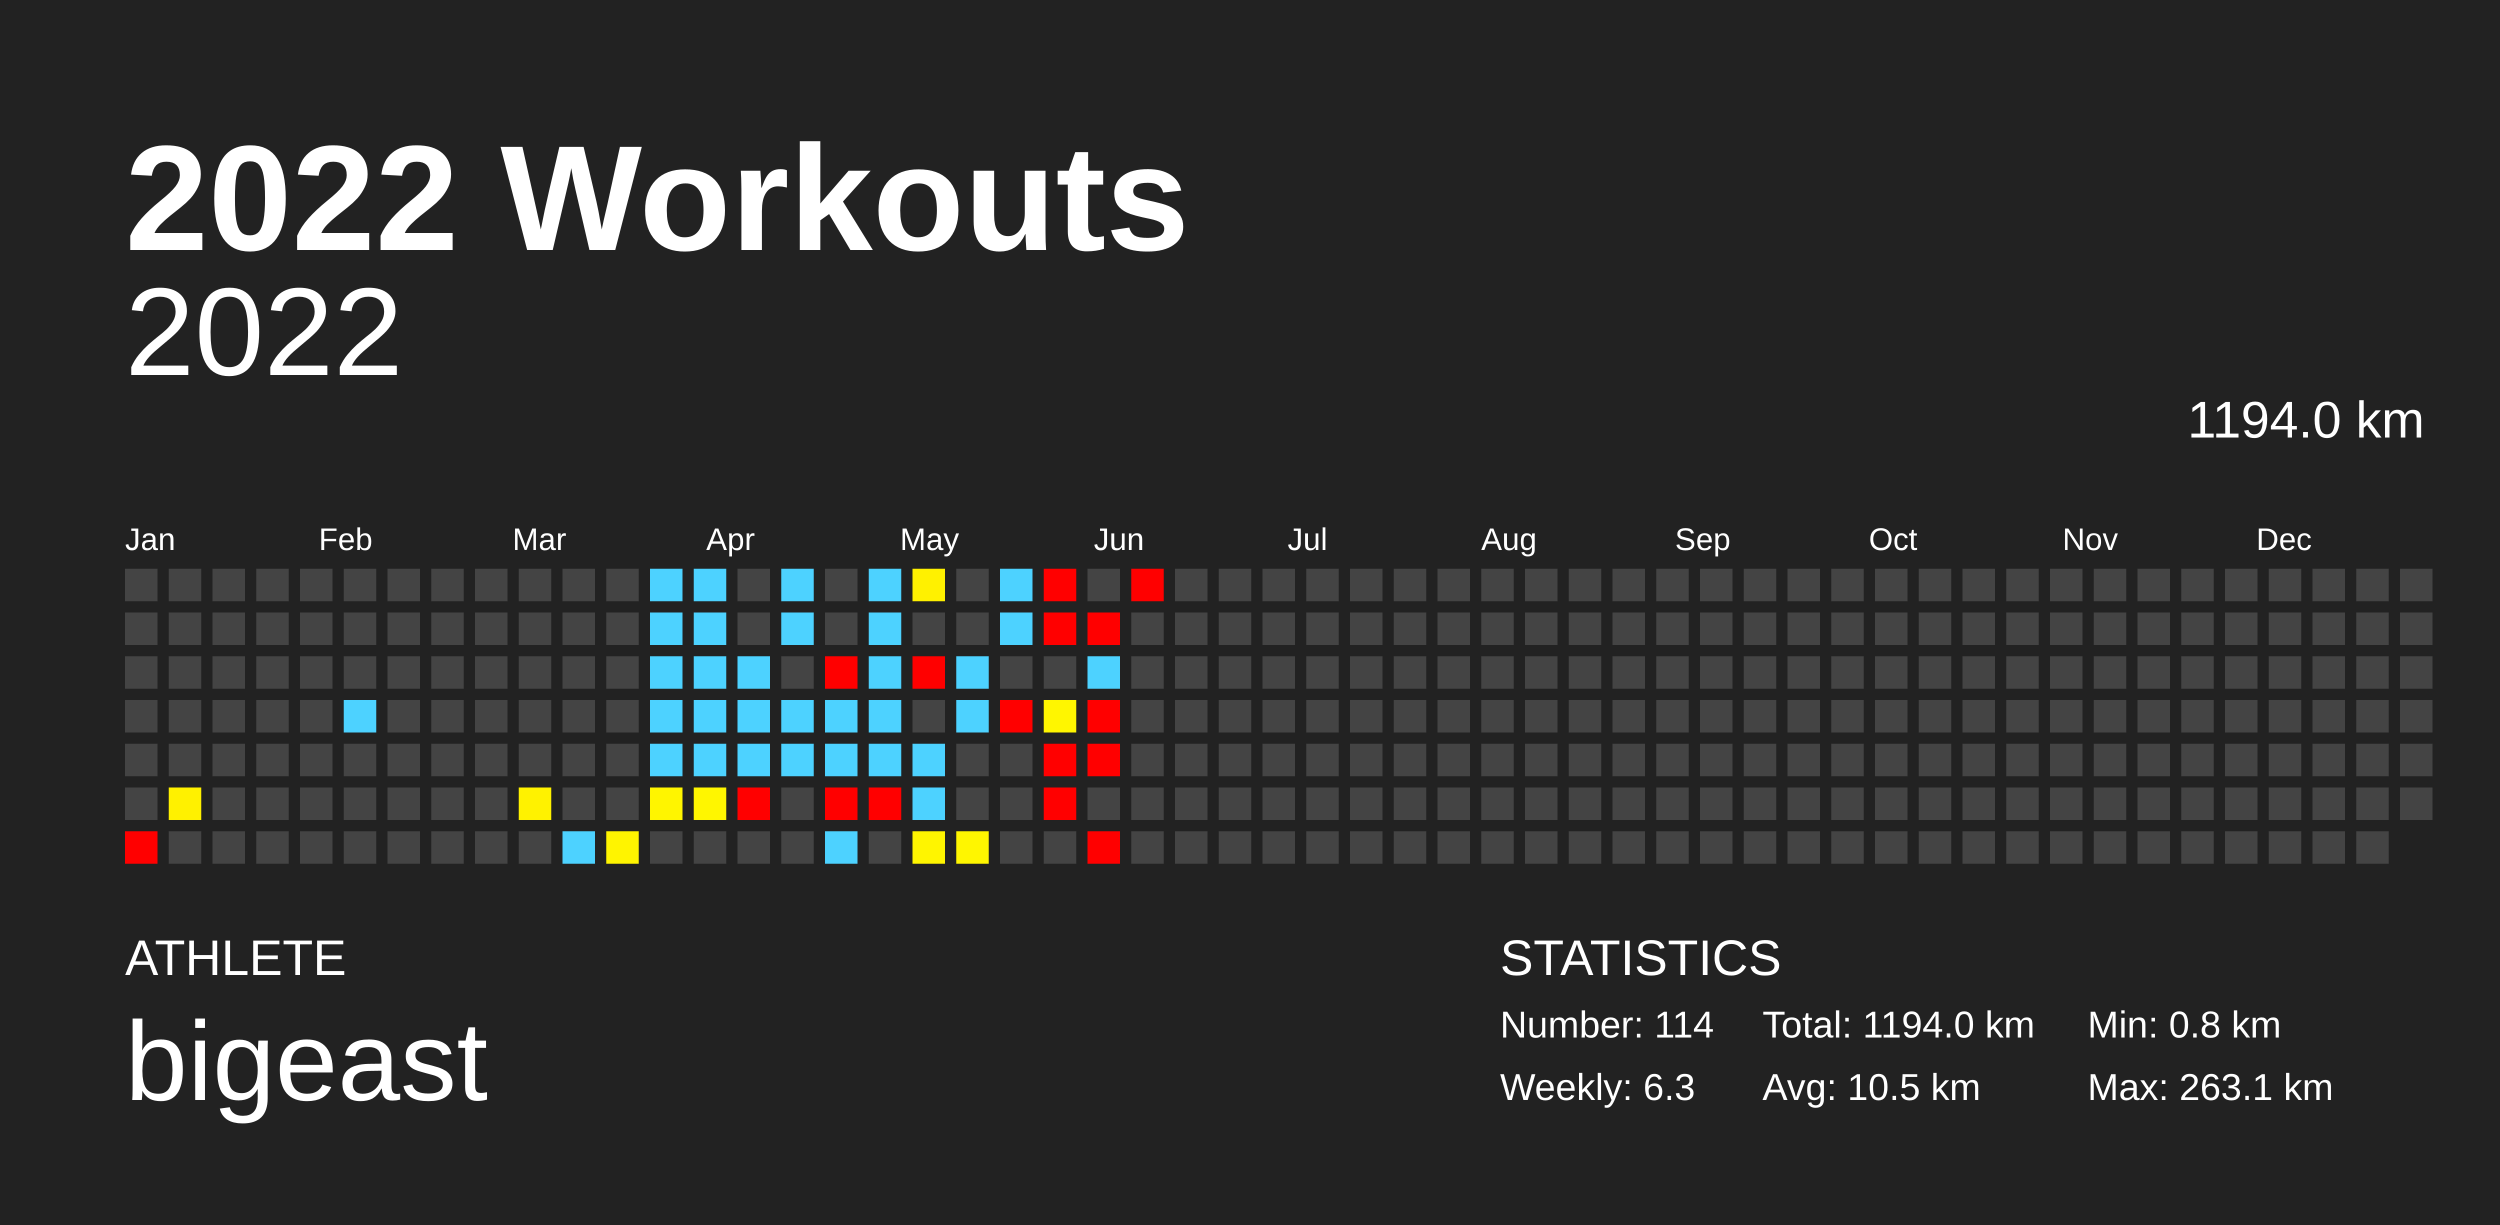
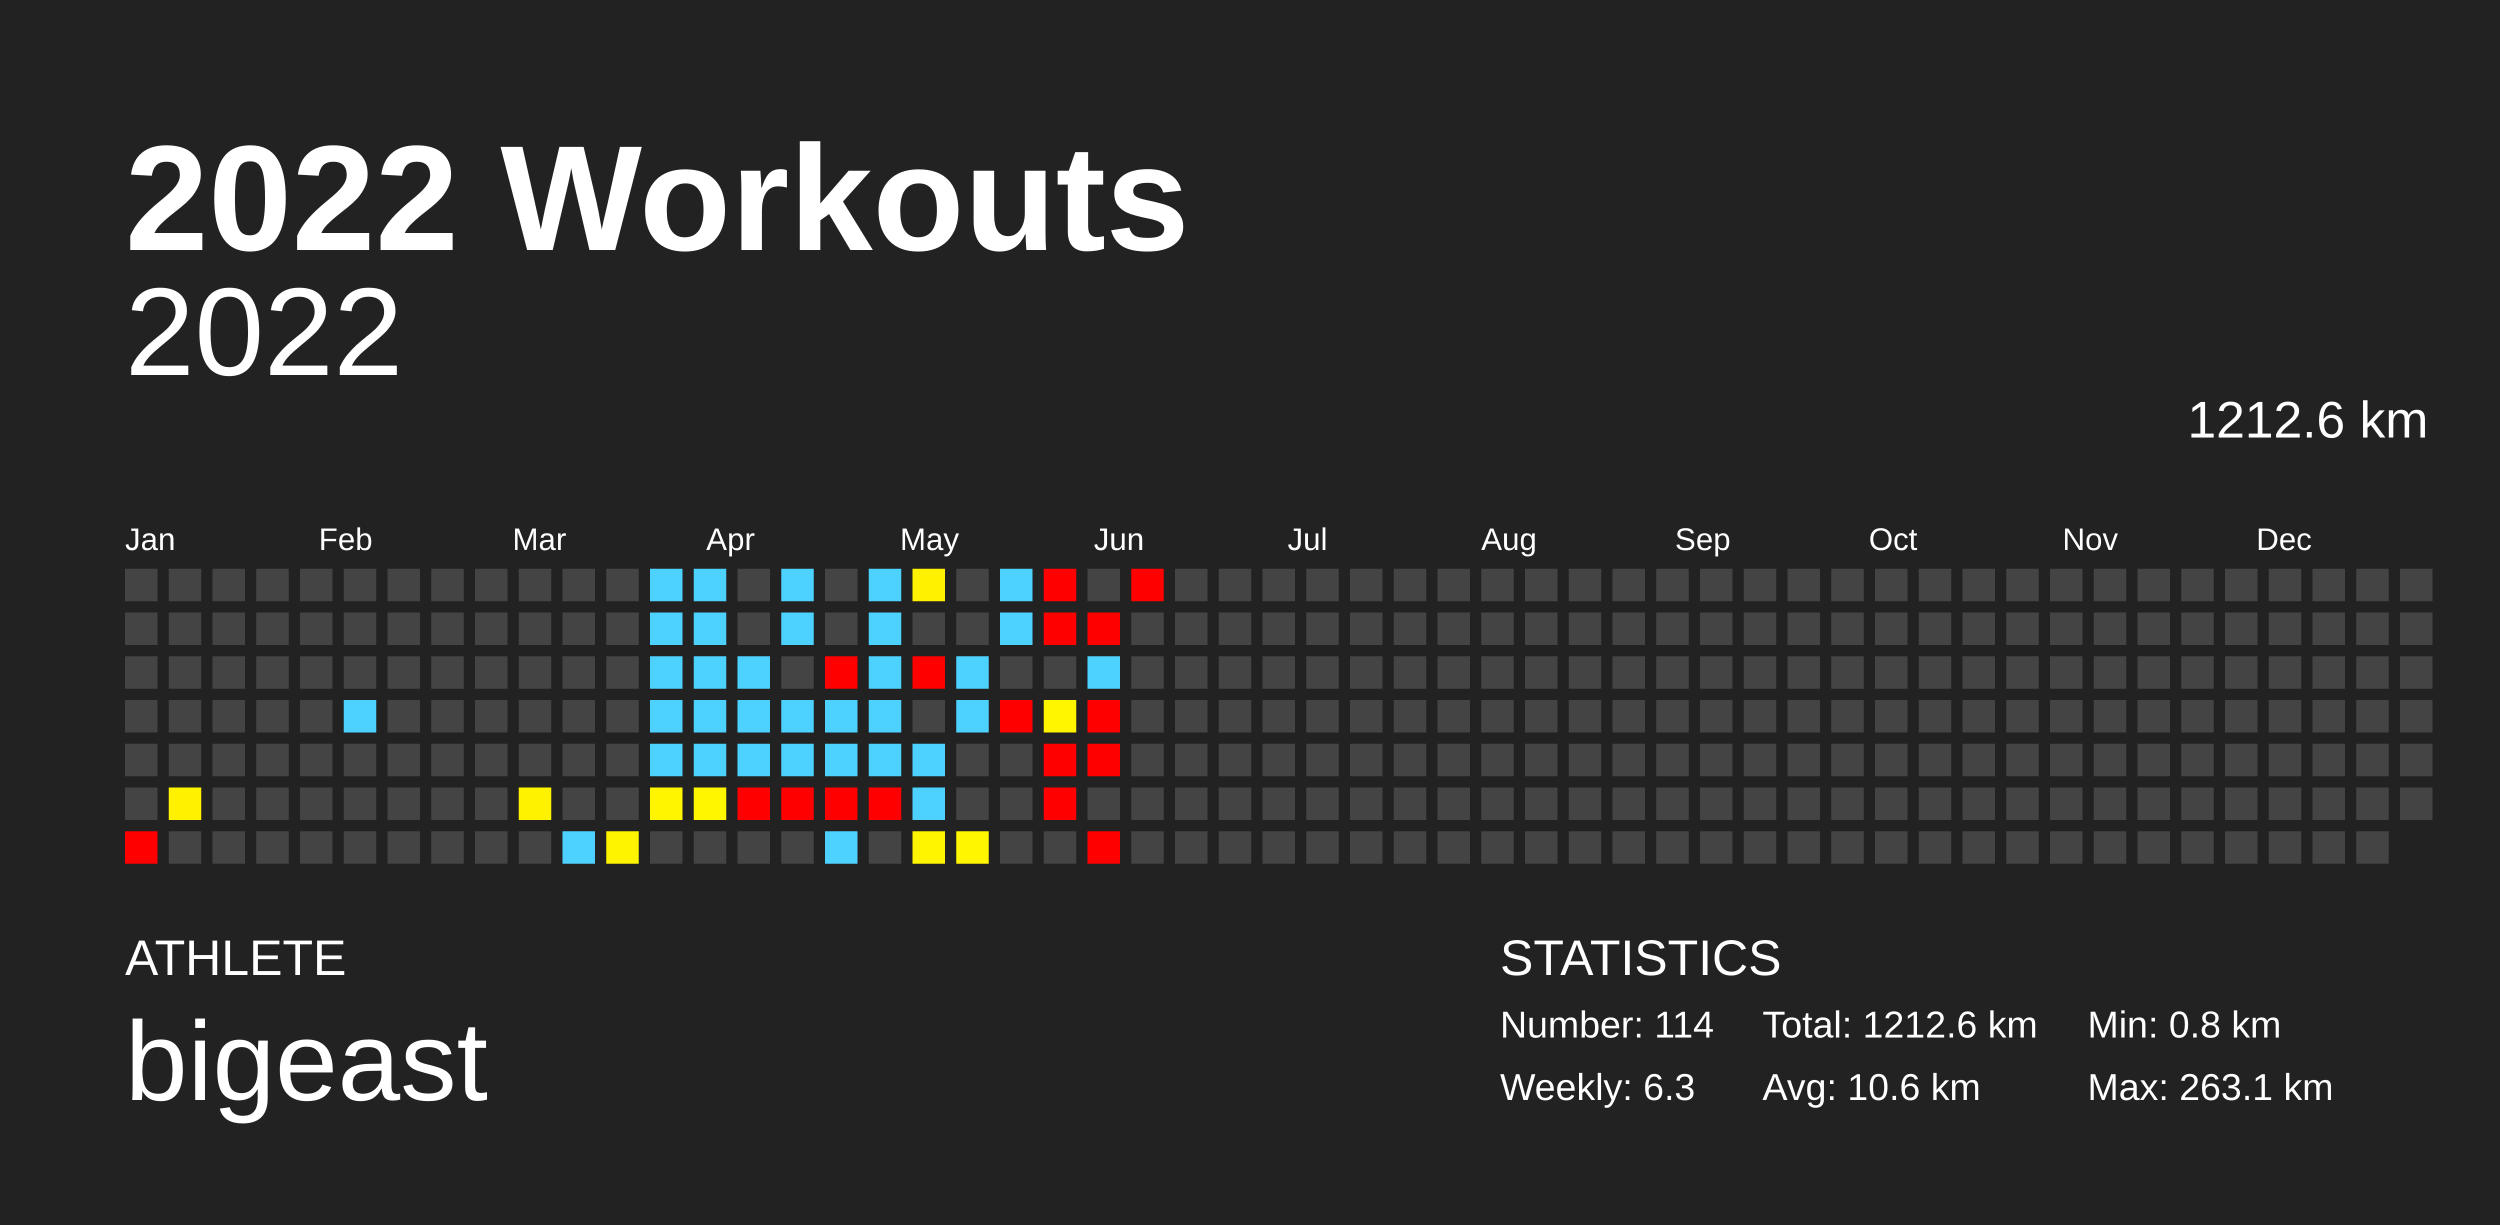
<svg xmlns="http://www.w3.org/2000/svg" baseProfile="full" height="98mm" version="1.1" viewBox="0,0,200,98" width="200mm">
  <defs />
  <rect fill="#222222" height="98" width="200" x="0" y="0" />
  <text fill="#FFFFFF" style="font-size:12px; font-family:Arial; font-weight:bold;" x="10" y="20">2022 Workouts</text>
  <text fill="#FFFFFF" style="font-size:4px; font-family:Arial" x="10" y="78">ATHLETE</text>
  <text fill="#FFFFFF" style="font-size:9px; font-family:Arial" x="10" y="88">bigeast</text>
  <text fill="#FFFFFF" style="font-size:4px; font-family:Arial" x="120" y="78">STATISTICS</text>
  <text fill="#FFFFFF" style="font-size:3px; font-family:Arial" x="120" y="83">Number: 114</text>
  <text fill="#FFFFFF" style="font-size:3px; font-family:Arial" x="120" y="88">Weekly: 6.3</text>
-   <text fill="#FFFFFF" style="font-size:3px; font-family:Arial" x="141" y="83">Total: 1194.0 km</text>
-   <text fill="#FFFFFF" style="font-size:3px; font-family:Arial" x="141" y="88">Avg: 10.5 km</text>
+   <text fill="#FFFFFF" style="font-size:3px; font-family:Arial" x="141" y="83">Total: 1212.6 km</text>
+   <text fill="#FFFFFF" style="font-size:3px; font-family:Arial" x="141" y="88">Avg: 10.6 km</text>
  <text fill="#FFFFFF" style="font-size:3px; font-family:Arial" x="167" y="83">Min: 0.8 km</text>
  <text fill="#FFFFFF" style="font-size:3px; font-family:Arial" x="167" y="88">Max: 263.1 km</text>
  <text alignment-baseline="hanging" fill="#FFFFFF" style="font-size:10.0px; font-family:Arial;" x="10" y="30">2022</text>
-   <text alignment-baseline="hanging" fill="#FFFFFF" style="font-size:4.125px; font-family:Arial;" x="175" y="35">1194.0 km</text>
+   <text alignment-baseline="hanging" fill="#FFFFFF" style="font-size:4.125px; font-family:Arial;" x="175" y="35">1212.6 km</text>
  <text fill="#FFFFFF" style="font-size:2.5px; font-family:Arial" x="10.0" y="44">Jan</text>
  <text fill="#FFFFFF" style="font-size:2.5px; font-family:Arial" x="25.5" y="44">Feb</text>
  <text fill="#FFFFFF" style="font-size:2.5px; font-family:Arial" x="41.0" y="44">Mar</text>
  <text fill="#FFFFFF" style="font-size:2.5px; font-family:Arial" x="56.5" y="44">Apr</text>
  <text fill="#FFFFFF" style="font-size:2.5px; font-family:Arial" x="72.0" y="44">May</text>
  <text fill="#FFFFFF" style="font-size:2.5px; font-family:Arial" x="87.5" y="44">Jun</text>
  <text fill="#FFFFFF" style="font-size:2.5px; font-family:Arial" x="103.0" y="44">Jul</text>
  <text fill="#FFFFFF" style="font-size:2.5px; font-family:Arial" x="118.5" y="44">Aug</text>
  <text fill="#FFFFFF" style="font-size:2.5px; font-family:Arial" x="134.0" y="44">Sep</text>
  <text fill="#FFFFFF" style="font-size:2.5px; font-family:Arial" x="149.5" y="44">Oct</text>
  <text fill="#FFFFFF" style="font-size:2.5px; font-family:Arial" x="165.0" y="44">Nov</text>
  <text fill="#FFFFFF" style="font-size:2.5px; font-family:Arial" x="180.5" y="44">Dec</text>
  <rect fill="#444444" height="2.6" width="2.6" x="10.0" y="45.5" />
  <rect fill="#444444" height="2.6" width="2.6" x="10.0" y="49.0" />
  <rect fill="#444444" height="2.6" width="2.6" x="10.0" y="52.5" />
  <rect fill="#444444" height="2.6" width="2.6" x="10.0" y="56.0" />
  <rect fill="#444444" height="2.6" width="2.6" x="10.0" y="59.5" />
  <rect fill="#444444" height="2.6" width="2.6" x="10.0" y="63.0" />
  <rect fill="red" height="2.6" width="2.6" x="10.0" y="66.5" />
  <rect fill="#444444" height="2.6" width="2.6" x="13.5" y="45.5" />
  <rect fill="#444444" height="2.6" width="2.6" x="13.5" y="49.0" />
  <rect fill="#444444" height="2.6" width="2.6" x="13.5" y="52.5" />
  <rect fill="#444444" height="2.6" width="2.6" x="13.5" y="56.0" />
  <rect fill="#444444" height="2.6" width="2.6" x="13.5" y="59.5" />
  <rect fill="#fff100" height="2.6" width="2.6" x="13.5" y="63.0" />
  <rect fill="#444444" height="2.6" width="2.6" x="13.5" y="66.5" />
  <rect fill="#444444" height="2.6" width="2.6" x="17.0" y="45.5" />
  <rect fill="#444444" height="2.6" width="2.6" x="17.0" y="49.0" />
  <rect fill="#444444" height="2.6" width="2.6" x="17.0" y="52.5" />
  <rect fill="#444444" height="2.6" width="2.6" x="17.0" y="56.0" />
  <rect fill="#444444" height="2.6" width="2.6" x="17.0" y="59.5" />
  <rect fill="#444444" height="2.6" width="2.6" x="17.0" y="63.0" />
  <rect fill="#444444" height="2.6" width="2.6" x="17.0" y="66.5" />
  <rect fill="#444444" height="2.6" width="2.6" x="20.5" y="45.5" />
  <rect fill="#444444" height="2.6" width="2.6" x="20.5" y="49.0" />
  <rect fill="#444444" height="2.6" width="2.6" x="20.5" y="52.5" />
  <rect fill="#444444" height="2.6" width="2.6" x="20.5" y="56.0" />
  <rect fill="#444444" height="2.6" width="2.6" x="20.5" y="59.5" />
  <rect fill="#444444" height="2.6" width="2.6" x="20.5" y="63.0" />
  <rect fill="#444444" height="2.6" width="2.6" x="20.5" y="66.5" />
  <rect fill="#444444" height="2.6" width="2.6" x="24.0" y="45.5" />
  <rect fill="#444444" height="2.6" width="2.6" x="24.0" y="49.0" />
  <rect fill="#444444" height="2.6" width="2.6" x="24.0" y="52.5" />
  <rect fill="#444444" height="2.6" width="2.6" x="24.0" y="56.0" />
  <rect fill="#444444" height="2.6" width="2.6" x="24.0" y="59.5" />
  <rect fill="#444444" height="2.6" width="2.6" x="24.0" y="63.0" />
  <rect fill="#444444" height="2.6" width="2.6" x="24.0" y="66.5" />
  <rect fill="#444444" height="2.6" width="2.6" x="27.5" y="45.5" />
  <rect fill="#444444" height="2.6" width="2.6" x="27.5" y="49.0" />
  <rect fill="#444444" height="2.6" width="2.6" x="27.5" y="52.5" />
  <rect fill="#4dd2ff" height="2.6" width="2.6" x="27.5" y="56.0" />
  <rect fill="#444444" height="2.6" width="2.6" x="27.5" y="59.5" />
  <rect fill="#444444" height="2.6" width="2.6" x="27.5" y="63.0" />
  <rect fill="#444444" height="2.6" width="2.6" x="27.5" y="66.5" />
  <rect fill="#444444" height="2.6" width="2.6" x="31.0" y="45.5" />
  <rect fill="#444444" height="2.6" width="2.6" x="31.0" y="49.0" />
  <rect fill="#444444" height="2.6" width="2.6" x="31.0" y="52.5" />
  <rect fill="#444444" height="2.6" width="2.6" x="31.0" y="56.0" />
  <rect fill="#444444" height="2.6" width="2.6" x="31.0" y="59.5" />
  <rect fill="#444444" height="2.6" width="2.6" x="31.0" y="63.0" />
  <rect fill="#444444" height="2.6" width="2.6" x="31.0" y="66.5" />
  <rect fill="#444444" height="2.6" width="2.6" x="34.5" y="45.5" />
  <rect fill="#444444" height="2.6" width="2.6" x="34.5" y="49.0" />
  <rect fill="#444444" height="2.6" width="2.6" x="34.5" y="52.5" />
  <rect fill="#444444" height="2.6" width="2.6" x="34.5" y="56.0" />
  <rect fill="#444444" height="2.6" width="2.6" x="34.5" y="59.5" />
  <rect fill="#444444" height="2.6" width="2.6" x="34.5" y="63.0" />
  <rect fill="#444444" height="2.6" width="2.6" x="34.5" y="66.5" />
  <rect fill="#444444" height="2.6" width="2.6" x="38.0" y="45.5" />
  <rect fill="#444444" height="2.6" width="2.6" x="38.0" y="49.0" />
  <rect fill="#444444" height="2.6" width="2.6" x="38.0" y="52.5" />
  <rect fill="#444444" height="2.6" width="2.6" x="38.0" y="56.0" />
  <rect fill="#444444" height="2.6" width="2.6" x="38.0" y="59.5" />
  <rect fill="#444444" height="2.6" width="2.6" x="38.0" y="63.0" />
  <rect fill="#444444" height="2.6" width="2.6" x="38.0" y="66.5" />
  <rect fill="#444444" height="2.6" width="2.6" x="41.5" y="45.5" />
  <rect fill="#444444" height="2.6" width="2.6" x="41.5" y="49.0" />
  <rect fill="#444444" height="2.6" width="2.6" x="41.5" y="52.5" />
  <rect fill="#444444" height="2.6" width="2.6" x="41.5" y="56.0" />
  <rect fill="#444444" height="2.6" width="2.6" x="41.5" y="59.5" />
  <rect fill="#fff200" height="2.6" width="2.6" x="41.5" y="63.0" />
  <rect fill="#444444" height="2.6" width="2.6" x="41.5" y="66.5" />
  <rect fill="#444444" height="2.6" width="2.6" x="45.0" y="45.5" />
  <rect fill="#444444" height="2.6" width="2.6" x="45.0" y="49.0" />
  <rect fill="#444444" height="2.6" width="2.6" x="45.0" y="52.5" />
  <rect fill="#444444" height="2.6" width="2.6" x="45.0" y="56.0" />
  <rect fill="#444444" height="2.6" width="2.6" x="45.0" y="59.5" />
  <rect fill="#444444" height="2.6" width="2.6" x="45.0" y="63.0" />
  <rect fill="#4dd2ff" height="2.6" width="2.6" x="45.0" y="66.5" />
  <rect fill="#444444" height="2.6" width="2.6" x="48.5" y="45.5" />
  <rect fill="#444444" height="2.6" width="2.6" x="48.5" y="49.0" />
  <rect fill="#444444" height="2.6" width="2.6" x="48.5" y="52.5" />
  <rect fill="#444444" height="2.6" width="2.6" x="48.5" y="56.0" />
  <rect fill="#444444" height="2.6" width="2.6" x="48.5" y="59.5" />
  <rect fill="#444444" height="2.6" width="2.6" x="48.5" y="63.0" />
  <rect fill="#fff400" height="2.6" width="2.6" x="48.5" y="66.5" />
  <rect fill="#4dd2ff" height="2.6" width="2.6" x="52.0" y="45.5" />
  <rect fill="#4dd2ff" height="2.6" width="2.6" x="52.0" y="49.0" />
  <rect fill="#4dd2ff" height="2.6" width="2.6" x="52.0" y="52.5" />
  <rect fill="#4dd2ff" height="2.6" width="2.6" x="52.0" y="56.0" />
  <rect fill="#4dd2ff" height="2.6" width="2.6" x="52.0" y="59.5" />
  <rect fill="#fff500" height="2.6" width="2.6" x="52.0" y="63.0" />
  <rect fill="#444444" height="2.6" width="2.6" x="52.0" y="66.5" />
  <rect fill="#4dd2ff" height="2.6" width="2.6" x="55.5" y="45.5" />
  <rect fill="#4dd2ff" height="2.6" width="2.6" x="55.5" y="49.0" />
  <rect fill="#4dd2ff" height="2.6" width="2.6" x="55.5" y="52.5" />
  <rect fill="#4dd2ff" height="2.6" width="2.6" x="55.5" y="56.0" />
  <rect fill="#4dd2ff" height="2.6" width="2.6" x="55.5" y="59.5" />
  <rect fill="#fff600" height="2.6" width="2.6" x="55.5" y="63.0" />
  <rect fill="#444444" height="2.6" width="2.6" x="55.5" y="66.5" />
  <rect fill="#444444" height="2.6" width="2.6" x="59.0" y="45.5" />
  <rect fill="#444444" height="2.6" width="2.6" x="59.0" y="49.0" />
  <rect fill="#4dd2ff" height="2.6" width="2.6" x="59.0" y="52.5" />
  <rect fill="#4dd2ff" height="2.6" width="2.6" x="59.0" y="56.0" />
  <rect fill="#4dd2ff" height="2.6" width="2.6" x="59.0" y="59.5" />
  <rect fill="red" height="2.6" width="2.6" x="59.0" y="63.0" />
  <rect fill="#444444" height="2.6" width="2.6" x="59.0" y="66.5" />
  <rect fill="#4dd2ff" height="2.6" width="2.6" x="62.5" y="45.5" />
  <rect fill="#4dd2ff" height="2.6" width="2.6" x="62.5" y="49.0" />
  <rect fill="#444444" height="2.6" width="2.6" x="62.5" y="52.5" />
  <rect fill="#4dd2ff" height="2.6" width="2.6" x="62.5" y="56.0" />
  <rect fill="#4dd2ff" height="2.6" width="2.6" x="62.5" y="59.5" />
-   <rect fill="#444444" height="2.6" width="2.6" x="62.5" y="63.0" />
+   <rect fill="red" height="2.6" width="2.6" x="62.5" y="63.0" />
  <rect fill="#444444" height="2.6" width="2.6" x="62.5" y="66.5" />
  <rect fill="#444444" height="2.6" width="2.6" x="66.0" y="45.5" />
  <rect fill="#444444" height="2.6" width="2.6" x="66.0" y="49.0" />
  <rect fill="red" height="2.6" width="2.6" x="66.0" y="52.5" />
  <rect fill="#4dd2ff" height="2.6" width="2.6" x="66.0" y="56.0" />
  <rect fill="#4dd2ff" height="2.6" width="2.6" x="66.0" y="59.5" />
  <rect fill="red" height="2.6" width="2.6" x="66.0" y="63.0" />
  <rect fill="#4dd2ff" height="2.6" width="2.6" x="66.0" y="66.5" />
  <rect fill="#4dd2ff" height="2.6" width="2.6" x="69.5" y="45.5" />
  <rect fill="#4dd2ff" height="2.6" width="2.6" x="69.5" y="49.0" />
  <rect fill="#4dd2ff" height="2.6" width="2.6" x="69.5" y="52.5" />
  <rect fill="#4dd2ff" height="2.6" width="2.6" x="69.5" y="56.0" />
  <rect fill="#4dd2ff" height="2.6" width="2.6" x="69.5" y="59.5" />
  <rect fill="red" height="2.6" width="2.6" x="69.5" y="63.0" />
  <rect fill="#444444" height="2.6" width="2.6" x="69.5" y="66.5" />
  <rect fill="#fff100" height="2.6" width="2.6" x="73.0" y="45.5" />
  <rect fill="#444444" height="2.6" width="2.6" x="73.0" y="49.0" />
  <rect fill="red" height="2.6" width="2.6" x="73.0" y="52.5" />
  <rect fill="#444444" height="2.6" width="2.6" x="73.0" y="56.0" />
  <rect fill="#4dd2ff" height="2.6" width="2.6" x="73.0" y="59.5" />
  <rect fill="#4dd2ff" height="2.6" width="2.6" x="73.0" y="63.0" />
  <rect fill="#fff500" height="2.6" width="2.6" x="73.0" y="66.5" />
  <rect fill="#444444" height="2.6" width="2.6" x="76.5" y="45.5" />
  <rect fill="#444444" height="2.6" width="2.6" x="76.5" y="49.0" />
  <rect fill="#4dd2ff" height="2.6" width="2.6" x="76.5" y="52.5" />
  <rect fill="#4dd2ff" height="2.6" width="2.6" x="76.5" y="56.0" />
  <rect fill="#444444" height="2.6" width="2.6" x="76.5" y="59.5" />
  <rect fill="#444444" height="2.6" width="2.6" x="76.5" y="63.0" />
  <rect fill="#fff600" height="2.6" width="2.6" x="76.5" y="66.5" />
  <rect fill="#4dd2ff" height="2.6" width="2.6" x="80.0" y="45.5" />
  <rect fill="#4dd2ff" height="2.6" width="2.6" x="80.0" y="49.0" />
  <rect fill="#444444" height="2.6" width="2.6" x="80.0" y="52.5" />
  <rect fill="red" height="2.6" width="2.6" x="80.0" y="56.0" />
  <rect fill="#444444" height="2.6" width="2.6" x="80.0" y="59.5" />
  <rect fill="#444444" height="2.6" width="2.6" x="80.0" y="63.0" />
  <rect fill="#444444" height="2.6" width="2.6" x="80.0" y="66.5" />
  <rect fill="red" height="2.6" width="2.6" x="83.5" y="45.5" />
  <rect fill="red" height="2.6" width="2.6" x="83.5" y="49.0" />
  <rect fill="#444444" height="2.6" width="2.6" x="83.5" y="52.5" />
  <rect fill="#fff600" height="2.6" width="2.6" x="83.5" y="56.0" />
  <rect fill="red" height="2.6" width="2.6" x="83.5" y="59.5" />
  <rect fill="red" height="2.6" width="2.6" x="83.5" y="63.0" />
  <rect fill="#444444" height="2.6" width="2.6" x="83.5" y="66.5" />
  <rect fill="#444444" height="2.6" width="2.6" x="87.0" y="45.5" />
  <rect fill="red" height="2.6" width="2.6" x="87.0" y="49.0" />
  <rect fill="#4dd2ff" height="2.6" width="2.6" x="87.0" y="52.5" />
  <rect fill="red" height="2.6" width="2.6" x="87.0" y="56.0" />
  <rect fill="red" height="2.6" width="2.6" x="87.0" y="59.5" />
  <rect fill="#444444" height="2.6" width="2.6" x="87.0" y="63.0" />
  <rect fill="red" height="2.6" width="2.6" x="87.0" y="66.5" />
  <rect fill="red" height="2.6" width="2.6" x="90.5" y="45.5" />
  <rect fill="#444444" height="2.6" width="2.6" x="90.5" y="49.0" />
  <rect fill="#444444" height="2.6" width="2.6" x="90.5" y="52.5" />
  <rect fill="#444444" height="2.6" width="2.6" x="90.5" y="56.0" />
  <rect fill="#444444" height="2.6" width="2.6" x="90.5" y="59.5" />
  <rect fill="#444444" height="2.6" width="2.6" x="90.5" y="63.0" />
  <rect fill="#444444" height="2.6" width="2.6" x="90.5" y="66.5" />
  <rect fill="#444444" height="2.6" width="2.6" x="94.0" y="45.5" />
  <rect fill="#444444" height="2.6" width="2.6" x="94.0" y="49.0" />
  <rect fill="#444444" height="2.6" width="2.6" x="94.0" y="52.5" />
  <rect fill="#444444" height="2.6" width="2.6" x="94.0" y="56.0" />
  <rect fill="#444444" height="2.6" width="2.6" x="94.0" y="59.5" />
  <rect fill="#444444" height="2.6" width="2.6" x="94.0" y="63.0" />
  <rect fill="#444444" height="2.6" width="2.6" x="94.0" y="66.5" />
  <rect fill="#444444" height="2.6" width="2.6" x="97.5" y="45.5" />
  <rect fill="#444444" height="2.6" width="2.6" x="97.5" y="49.0" />
  <rect fill="#444444" height="2.6" width="2.6" x="97.5" y="52.5" />
  <rect fill="#444444" height="2.6" width="2.6" x="97.5" y="56.0" />
  <rect fill="#444444" height="2.6" width="2.6" x="97.5" y="59.5" />
  <rect fill="#444444" height="2.6" width="2.6" x="97.5" y="63.0" />
  <rect fill="#444444" height="2.6" width="2.6" x="97.5" y="66.5" />
  <rect fill="#444444" height="2.6" width="2.6" x="101.0" y="45.5" />
  <rect fill="#444444" height="2.6" width="2.6" x="101.0" y="49.0" />
  <rect fill="#444444" height="2.6" width="2.6" x="101.0" y="52.5" />
  <rect fill="#444444" height="2.6" width="2.6" x="101.0" y="56.0" />
  <rect fill="#444444" height="2.6" width="2.6" x="101.0" y="59.5" />
  <rect fill="#444444" height="2.6" width="2.6" x="101.0" y="63.0" />
  <rect fill="#444444" height="2.6" width="2.6" x="101.0" y="66.5" />
  <rect fill="#444444" height="2.6" width="2.6" x="104.5" y="45.5" />
  <rect fill="#444444" height="2.6" width="2.6" x="104.5" y="49.0" />
  <rect fill="#444444" height="2.6" width="2.6" x="104.5" y="52.5" />
  <rect fill="#444444" height="2.6" width="2.6" x="104.5" y="56.0" />
  <rect fill="#444444" height="2.6" width="2.6" x="104.5" y="59.5" />
  <rect fill="#444444" height="2.6" width="2.6" x="104.5" y="63.0" />
  <rect fill="#444444" height="2.6" width="2.6" x="104.5" y="66.5" />
  <rect fill="#444444" height="2.6" width="2.6" x="108.0" y="45.5" />
  <rect fill="#444444" height="2.6" width="2.6" x="108.0" y="49.0" />
  <rect fill="#444444" height="2.6" width="2.6" x="108.0" y="52.5" />
  <rect fill="#444444" height="2.6" width="2.6" x="108.0" y="56.0" />
  <rect fill="#444444" height="2.6" width="2.6" x="108.0" y="59.5" />
  <rect fill="#444444" height="2.6" width="2.6" x="108.0" y="63.0" />
  <rect fill="#444444" height="2.6" width="2.6" x="108.0" y="66.5" />
  <rect fill="#444444" height="2.6" width="2.6" x="111.5" y="45.5" />
  <rect fill="#444444" height="2.6" width="2.6" x="111.5" y="49.0" />
  <rect fill="#444444" height="2.6" width="2.6" x="111.5" y="52.5" />
  <rect fill="#444444" height="2.6" width="2.6" x="111.5" y="56.0" />
  <rect fill="#444444" height="2.6" width="2.6" x="111.5" y="59.5" />
  <rect fill="#444444" height="2.6" width="2.6" x="111.5" y="63.0" />
  <rect fill="#444444" height="2.6" width="2.6" x="111.5" y="66.5" />
  <rect fill="#444444" height="2.6" width="2.6" x="115.0" y="45.5" />
  <rect fill="#444444" height="2.6" width="2.6" x="115.0" y="49.0" />
  <rect fill="#444444" height="2.6" width="2.6" x="115.0" y="52.5" />
  <rect fill="#444444" height="2.6" width="2.6" x="115.0" y="56.0" />
  <rect fill="#444444" height="2.6" width="2.6" x="115.0" y="59.5" />
  <rect fill="#444444" height="2.6" width="2.6" x="115.0" y="63.0" />
  <rect fill="#444444" height="2.6" width="2.6" x="115.0" y="66.5" />
  <rect fill="#444444" height="2.6" width="2.6" x="118.5" y="45.5" />
  <rect fill="#444444" height="2.6" width="2.6" x="118.5" y="49.0" />
  <rect fill="#444444" height="2.6" width="2.6" x="118.5" y="52.5" />
  <rect fill="#444444" height="2.6" width="2.6" x="118.5" y="56.0" />
  <rect fill="#444444" height="2.6" width="2.6" x="118.5" y="59.5" />
  <rect fill="#444444" height="2.6" width="2.6" x="118.5" y="63.0" />
  <rect fill="#444444" height="2.6" width="2.6" x="118.5" y="66.5" />
  <rect fill="#444444" height="2.6" width="2.6" x="122.0" y="45.5" />
  <rect fill="#444444" height="2.6" width="2.6" x="122.0" y="49.0" />
  <rect fill="#444444" height="2.6" width="2.6" x="122.0" y="52.5" />
  <rect fill="#444444" height="2.6" width="2.6" x="122.0" y="56.0" />
  <rect fill="#444444" height="2.6" width="2.6" x="122.0" y="59.5" />
  <rect fill="#444444" height="2.6" width="2.6" x="122.0" y="63.0" />
  <rect fill="#444444" height="2.6" width="2.6" x="122.0" y="66.5" />
  <rect fill="#444444" height="2.6" width="2.6" x="125.5" y="45.5" />
  <rect fill="#444444" height="2.6" width="2.6" x="125.5" y="49.0" />
  <rect fill="#444444" height="2.6" width="2.6" x="125.5" y="52.5" />
  <rect fill="#444444" height="2.6" width="2.6" x="125.5" y="56.0" />
  <rect fill="#444444" height="2.6" width="2.6" x="125.5" y="59.5" />
  <rect fill="#444444" height="2.6" width="2.6" x="125.5" y="63.0" />
  <rect fill="#444444" height="2.6" width="2.6" x="125.5" y="66.5" />
  <rect fill="#444444" height="2.6" width="2.6" x="129.0" y="45.5" />
  <rect fill="#444444" height="2.6" width="2.6" x="129.0" y="49.0" />
  <rect fill="#444444" height="2.6" width="2.6" x="129.0" y="52.5" />
  <rect fill="#444444" height="2.6" width="2.6" x="129.0" y="56.0" />
  <rect fill="#444444" height="2.6" width="2.6" x="129.0" y="59.5" />
  <rect fill="#444444" height="2.6" width="2.6" x="129.0" y="63.0" />
  <rect fill="#444444" height="2.6" width="2.6" x="129.0" y="66.5" />
  <rect fill="#444444" height="2.6" width="2.6" x="132.5" y="45.5" />
  <rect fill="#444444" height="2.6" width="2.6" x="132.5" y="49.0" />
  <rect fill="#444444" height="2.6" width="2.6" x="132.5" y="52.5" />
  <rect fill="#444444" height="2.6" width="2.6" x="132.5" y="56.0" />
  <rect fill="#444444" height="2.6" width="2.6" x="132.5" y="59.5" />
  <rect fill="#444444" height="2.6" width="2.6" x="132.5" y="63.0" />
  <rect fill="#444444" height="2.6" width="2.6" x="132.5" y="66.5" />
  <rect fill="#444444" height="2.6" width="2.6" x="136.0" y="45.5" />
  <rect fill="#444444" height="2.6" width="2.6" x="136.0" y="49.0" />
  <rect fill="#444444" height="2.6" width="2.6" x="136.0" y="52.5" />
  <rect fill="#444444" height="2.6" width="2.6" x="136.0" y="56.0" />
  <rect fill="#444444" height="2.6" width="2.6" x="136.0" y="59.5" />
  <rect fill="#444444" height="2.6" width="2.6" x="136.0" y="63.0" />
  <rect fill="#444444" height="2.6" width="2.6" x="136.0" y="66.5" />
  <rect fill="#444444" height="2.6" width="2.6" x="139.5" y="45.5" />
  <rect fill="#444444" height="2.6" width="2.6" x="139.5" y="49.0" />
  <rect fill="#444444" height="2.6" width="2.6" x="139.5" y="52.5" />
  <rect fill="#444444" height="2.6" width="2.6" x="139.5" y="56.0" />
  <rect fill="#444444" height="2.6" width="2.6" x="139.5" y="59.5" />
  <rect fill="#444444" height="2.6" width="2.6" x="139.5" y="63.0" />
  <rect fill="#444444" height="2.6" width="2.6" x="139.5" y="66.5" />
  <rect fill="#444444" height="2.6" width="2.6" x="143.0" y="45.5" />
  <rect fill="#444444" height="2.6" width="2.6" x="143.0" y="49.0" />
  <rect fill="#444444" height="2.6" width="2.6" x="143.0" y="52.5" />
  <rect fill="#444444" height="2.6" width="2.6" x="143.0" y="56.0" />
  <rect fill="#444444" height="2.6" width="2.6" x="143.0" y="59.5" />
  <rect fill="#444444" height="2.6" width="2.6" x="143.0" y="63.0" />
  <rect fill="#444444" height="2.6" width="2.6" x="143.0" y="66.5" />
  <rect fill="#444444" height="2.6" width="2.6" x="146.5" y="45.5" />
  <rect fill="#444444" height="2.6" width="2.6" x="146.5" y="49.0" />
  <rect fill="#444444" height="2.6" width="2.6" x="146.5" y="52.5" />
  <rect fill="#444444" height="2.6" width="2.6" x="146.5" y="56.0" />
  <rect fill="#444444" height="2.6" width="2.6" x="146.5" y="59.5" />
  <rect fill="#444444" height="2.6" width="2.6" x="146.5" y="63.0" />
  <rect fill="#444444" height="2.6" width="2.6" x="146.5" y="66.5" />
  <rect fill="#444444" height="2.6" width="2.6" x="150.0" y="45.5" />
  <rect fill="#444444" height="2.6" width="2.6" x="150.0" y="49.0" />
  <rect fill="#444444" height="2.6" width="2.6" x="150.0" y="52.5" />
  <rect fill="#444444" height="2.6" width="2.6" x="150.0" y="56.0" />
  <rect fill="#444444" height="2.6" width="2.6" x="150.0" y="59.5" />
  <rect fill="#444444" height="2.6" width="2.6" x="150.0" y="63.0" />
  <rect fill="#444444" height="2.6" width="2.6" x="150.0" y="66.5" />
  <rect fill="#444444" height="2.6" width="2.6" x="153.5" y="45.5" />
  <rect fill="#444444" height="2.6" width="2.6" x="153.5" y="49.0" />
  <rect fill="#444444" height="2.6" width="2.6" x="153.5" y="52.5" />
  <rect fill="#444444" height="2.6" width="2.6" x="153.5" y="56.0" />
  <rect fill="#444444" height="2.6" width="2.6" x="153.5" y="59.5" />
  <rect fill="#444444" height="2.6" width="2.6" x="153.5" y="63.0" />
  <rect fill="#444444" height="2.6" width="2.6" x="153.5" y="66.5" />
  <rect fill="#444444" height="2.6" width="2.6" x="157.0" y="45.5" />
  <rect fill="#444444" height="2.6" width="2.6" x="157.0" y="49.0" />
  <rect fill="#444444" height="2.6" width="2.6" x="157.0" y="52.5" />
  <rect fill="#444444" height="2.6" width="2.6" x="157.0" y="56.0" />
  <rect fill="#444444" height="2.6" width="2.6" x="157.0" y="59.5" />
  <rect fill="#444444" height="2.6" width="2.6" x="157.0" y="63.0" />
  <rect fill="#444444" height="2.6" width="2.6" x="157.0" y="66.5" />
  <rect fill="#444444" height="2.6" width="2.6" x="160.5" y="45.5" />
  <rect fill="#444444" height="2.6" width="2.6" x="160.5" y="49.0" />
  <rect fill="#444444" height="2.6" width="2.6" x="160.5" y="52.5" />
  <rect fill="#444444" height="2.6" width="2.6" x="160.5" y="56.0" />
  <rect fill="#444444" height="2.6" width="2.6" x="160.5" y="59.5" />
  <rect fill="#444444" height="2.6" width="2.6" x="160.5" y="63.0" />
  <rect fill="#444444" height="2.6" width="2.6" x="160.5" y="66.5" />
  <rect fill="#444444" height="2.6" width="2.6" x="164.0" y="45.5" />
  <rect fill="#444444" height="2.6" width="2.6" x="164.0" y="49.0" />
  <rect fill="#444444" height="2.6" width="2.6" x="164.0" y="52.5" />
  <rect fill="#444444" height="2.6" width="2.6" x="164.0" y="56.0" />
  <rect fill="#444444" height="2.6" width="2.6" x="164.0" y="59.5" />
  <rect fill="#444444" height="2.6" width="2.6" x="164.0" y="63.0" />
  <rect fill="#444444" height="2.6" width="2.6" x="164.0" y="66.5" />
  <rect fill="#444444" height="2.6" width="2.6" x="167.5" y="45.5" />
  <rect fill="#444444" height="2.6" width="2.6" x="167.5" y="49.0" />
  <rect fill="#444444" height="2.6" width="2.6" x="167.5" y="52.5" />
  <rect fill="#444444" height="2.6" width="2.6" x="167.5" y="56.0" />
  <rect fill="#444444" height="2.6" width="2.6" x="167.5" y="59.5" />
  <rect fill="#444444" height="2.6" width="2.6" x="167.5" y="63.0" />
  <rect fill="#444444" height="2.6" width="2.6" x="167.5" y="66.5" />
  <rect fill="#444444" height="2.6" width="2.6" x="171.0" y="45.5" />
  <rect fill="#444444" height="2.6" width="2.6" x="171.0" y="49.0" />
  <rect fill="#444444" height="2.6" width="2.6" x="171.0" y="52.5" />
  <rect fill="#444444" height="2.6" width="2.6" x="171.0" y="56.0" />
  <rect fill="#444444" height="2.6" width="2.6" x="171.0" y="59.5" />
  <rect fill="#444444" height="2.6" width="2.6" x="171.0" y="63.0" />
  <rect fill="#444444" height="2.6" width="2.6" x="171.0" y="66.5" />
  <rect fill="#444444" height="2.6" width="2.6" x="174.5" y="45.5" />
  <rect fill="#444444" height="2.6" width="2.6" x="174.5" y="49.0" />
  <rect fill="#444444" height="2.6" width="2.6" x="174.5" y="52.5" />
  <rect fill="#444444" height="2.6" width="2.6" x="174.5" y="56.0" />
  <rect fill="#444444" height="2.6" width="2.6" x="174.5" y="59.5" />
  <rect fill="#444444" height="2.6" width="2.6" x="174.5" y="63.0" />
  <rect fill="#444444" height="2.6" width="2.6" x="174.5" y="66.5" />
  <rect fill="#444444" height="2.6" width="2.6" x="178.0" y="45.5" />
  <rect fill="#444444" height="2.6" width="2.6" x="178.0" y="49.0" />
  <rect fill="#444444" height="2.6" width="2.6" x="178.0" y="52.5" />
  <rect fill="#444444" height="2.6" width="2.6" x="178.0" y="56.0" />
  <rect fill="#444444" height="2.6" width="2.6" x="178.0" y="59.5" />
  <rect fill="#444444" height="2.6" width="2.6" x="178.0" y="63.0" />
  <rect fill="#444444" height="2.6" width="2.6" x="178.0" y="66.5" />
  <rect fill="#444444" height="2.6" width="2.6" x="181.5" y="45.5" />
  <rect fill="#444444" height="2.6" width="2.6" x="181.5" y="49.0" />
  <rect fill="#444444" height="2.6" width="2.6" x="181.5" y="52.5" />
  <rect fill="#444444" height="2.6" width="2.6" x="181.5" y="56.0" />
  <rect fill="#444444" height="2.6" width="2.6" x="181.5" y="59.5" />
  <rect fill="#444444" height="2.6" width="2.6" x="181.5" y="63.0" />
  <rect fill="#444444" height="2.6" width="2.6" x="181.5" y="66.5" />
  <rect fill="#444444" height="2.6" width="2.6" x="185.0" y="45.5" />
  <rect fill="#444444" height="2.6" width="2.6" x="185.0" y="49.0" />
  <rect fill="#444444" height="2.6" width="2.6" x="185.0" y="52.5" />
  <rect fill="#444444" height="2.6" width="2.6" x="185.0" y="56.0" />
  <rect fill="#444444" height="2.6" width="2.6" x="185.0" y="59.5" />
  <rect fill="#444444" height="2.6" width="2.6" x="185.0" y="63.0" />
  <rect fill="#444444" height="2.6" width="2.6" x="185.0" y="66.5" />
  <rect fill="#444444" height="2.6" width="2.6" x="188.5" y="45.5" />
  <rect fill="#444444" height="2.6" width="2.6" x="188.5" y="49.0" />
  <rect fill="#444444" height="2.6" width="2.6" x="188.5" y="52.5" />
  <rect fill="#444444" height="2.6" width="2.6" x="188.5" y="56.0" />
  <rect fill="#444444" height="2.6" width="2.6" x="188.5" y="59.5" />
  <rect fill="#444444" height="2.6" width="2.6" x="188.5" y="63.0" />
  <rect fill="#444444" height="2.6" width="2.6" x="188.5" y="66.5" />
  <rect fill="#444444" height="2.6" width="2.6" x="192.0" y="45.5" />
  <rect fill="#444444" height="2.6" width="2.6" x="192.0" y="49.0" />
  <rect fill="#444444" height="2.6" width="2.6" x="192.0" y="52.5" />
  <rect fill="#444444" height="2.6" width="2.6" x="192.0" y="56.0" />
  <rect fill="#444444" height="2.6" width="2.6" x="192.0" y="59.5" />
  <rect fill="#444444" height="2.6" width="2.6" x="192.0" y="63.0" />
</svg>
